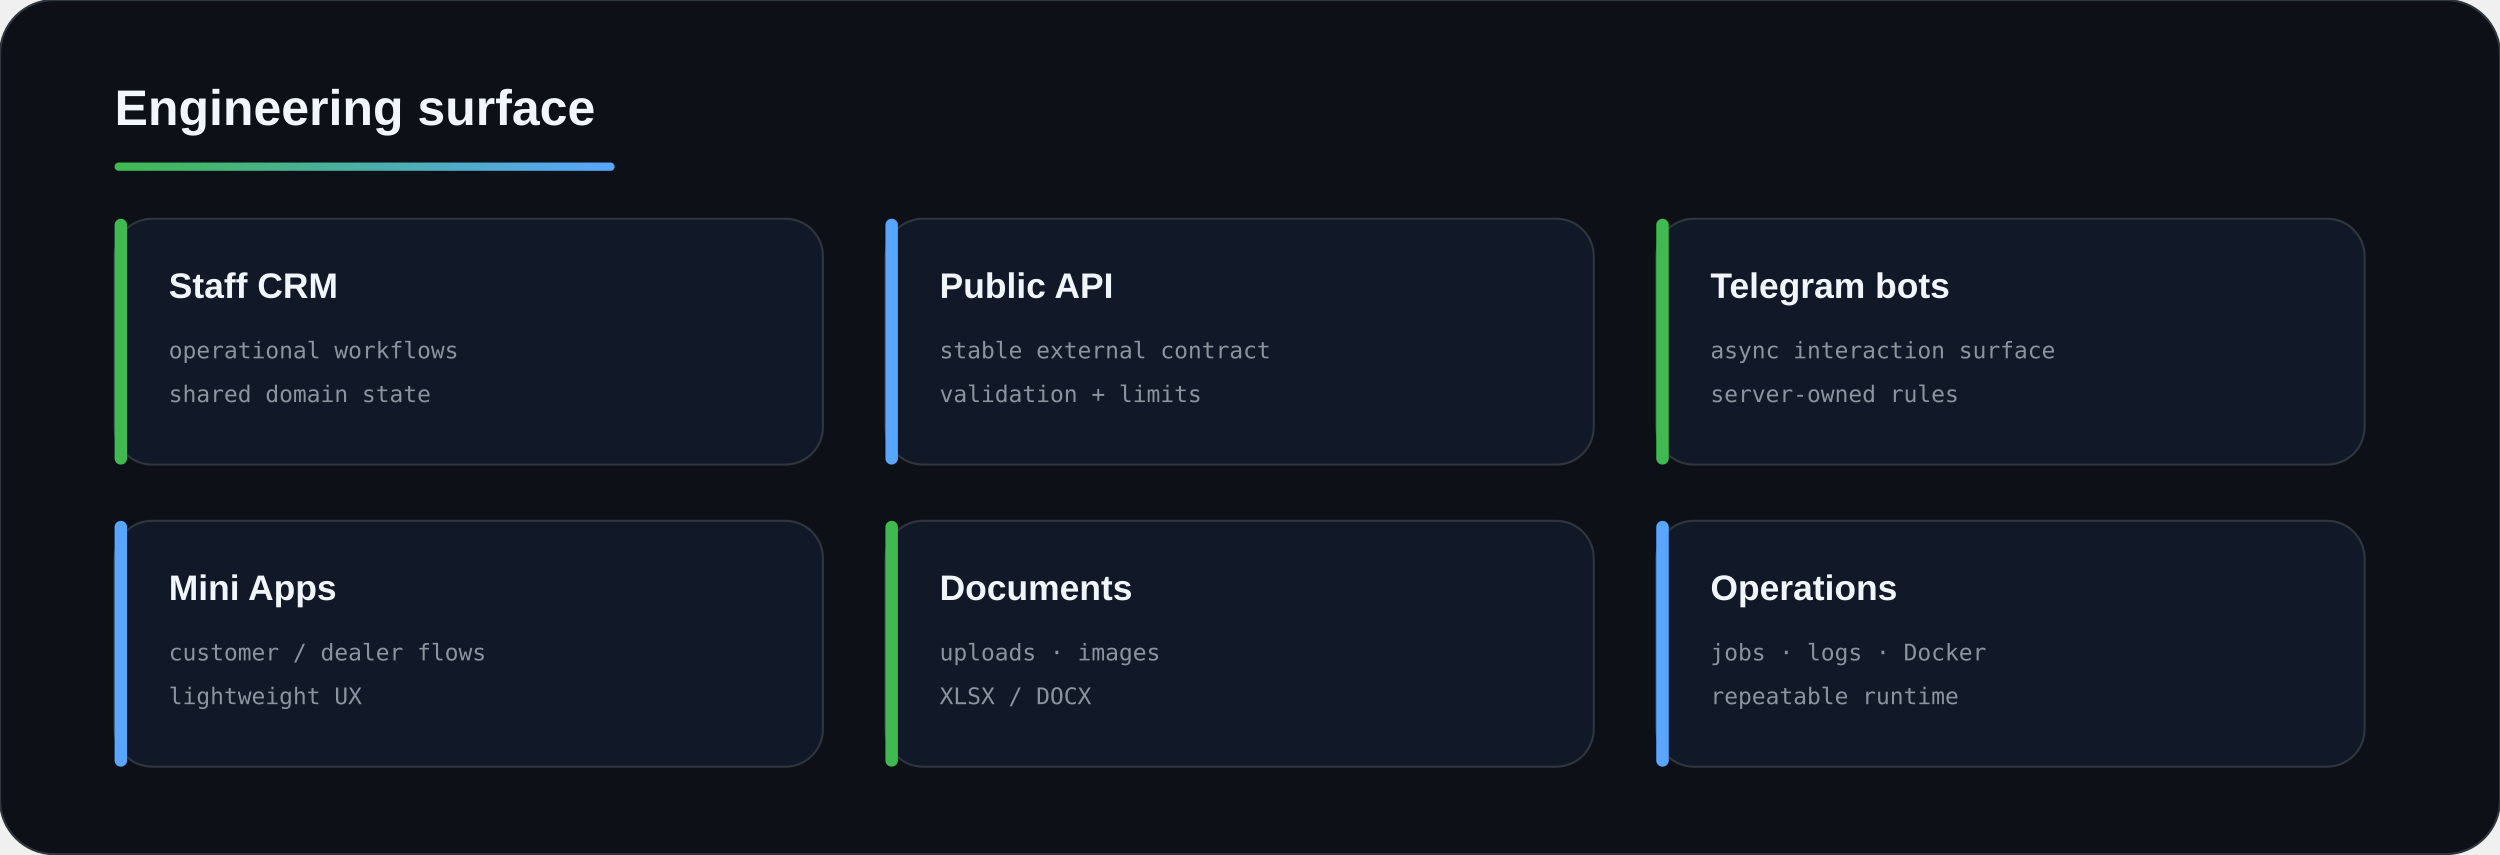
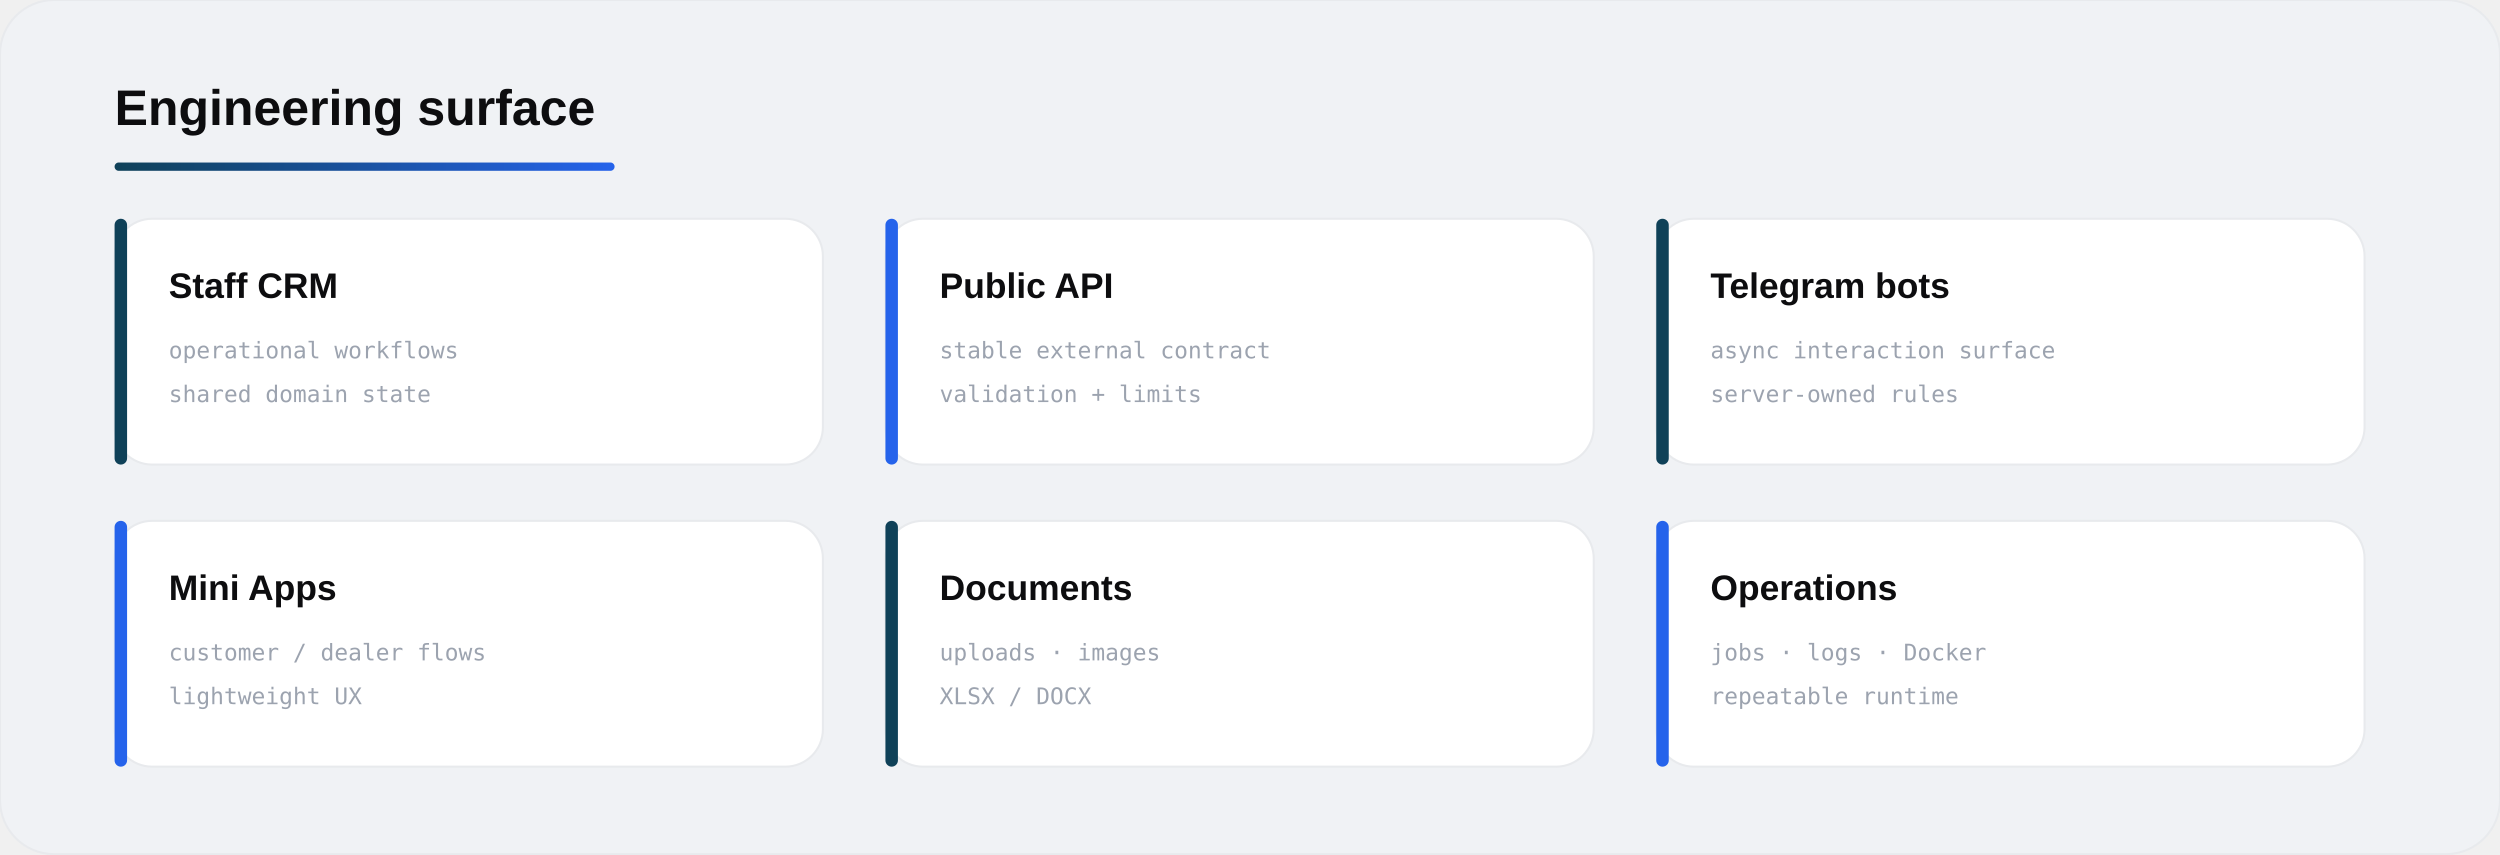
<svg xmlns="http://www.w3.org/2000/svg" width="1200" height="410" viewBox="0 0 1200 410">
  <defs>
    <linearGradient id="g">
-       <stop stop-color="#3fb950" />
-       <stop offset="1" stop-color="#58a6ff" />
+       <stop stop-color="#0F4158" />
+       <stop offset="1" stop-color="#2563eb" />
    </linearGradient>
  </defs>
-   <rect width="1200" height="410" rx="26" fill="#0d1117" stroke="#30363d" />
-   <text x="55" y="60" fill="#f0f6fc" font-family="Arial" font-size="24" font-weight="700">Engineering surface</text>
+   <rect width="1200" height="410" rx="26" fill="#f0f2f5" stroke="#e8eaed" />
+   <text x="55" y="60" fill="#0d0d0f" font-family="Arial" font-size="24" font-weight="700">Engineering surface</text>
  <rect x="55" y="78" width="240" height="4" rx="2" fill="url(#g)" />
  <g transform="translate(55 105)">
-     <rect width="340" height="118" rx="18" fill="#111827" stroke="#30363d" />
-     <rect x="0" y="0" width="6" height="118" rx="3" fill="#3fb950" />
-     <text x="26" y="38" fill="#f0f6fc" font-family="Arial" font-size="17" font-weight="700">Staff CRM</text>
-     <text x="26" y="67" fill="#8b949e" font-family="monospace" font-size="11">operational workflows</text>
-     <text x="26" y="88" fill="#8b949e" font-family="monospace" font-size="11">shared domain state</text>
+     <rect width="340" height="118" rx="18" fill="#ffffff" stroke="#e8eaed" />
+     <rect x="0" y="0" width="6" height="118" rx="3" fill="#0F4158" />
+     <text x="26" y="38" fill="#0d0d0f" font-family="Arial" font-size="17" font-weight="700">Staff CRM</text>
+     <text x="26" y="67" fill="#9ca3af" font-family="monospace" font-size="11">operational workflows</text>
+     <text x="26" y="88" fill="#9ca3af" font-family="monospace" font-size="11">shared domain state</text>
  </g>
  <g transform="translate(425 105)">
-     <rect width="340" height="118" rx="18" fill="#111827" stroke="#30363d" />
-     <rect x="0" y="0" width="6" height="118" rx="3" fill="#58a6ff" />
-     <text x="26" y="38" fill="#f0f6fc" font-family="Arial" font-size="17" font-weight="700">Public API</text>
-     <text x="26" y="67" fill="#8b949e" font-family="monospace" font-size="11">stable external contract</text>
-     <text x="26" y="88" fill="#8b949e" font-family="monospace" font-size="11">validation + limits</text>
+     <rect width="340" height="118" rx="18" fill="#ffffff" stroke="#e8eaed" />
+     <rect x="0" y="0" width="6" height="118" rx="3" fill="#2563eb" />
+     <text x="26" y="38" fill="#0d0d0f" font-family="Arial" font-size="17" font-weight="700">Public API</text>
+     <text x="26" y="67" fill="#9ca3af" font-family="monospace" font-size="11">stable external contract</text>
+     <text x="26" y="88" fill="#9ca3af" font-family="monospace" font-size="11">validation + limits</text>
  </g>
  <g transform="translate(795 105)">
-     <rect width="340" height="118" rx="18" fill="#111827" stroke="#30363d" />
-     <rect x="0" y="0" width="6" height="118" rx="3" fill="#3fb950" />
-     <text x="26" y="38" fill="#f0f6fc" font-family="Arial" font-size="17" font-weight="700">Telegram bots</text>
-     <text x="26" y="67" fill="#8b949e" font-family="monospace" font-size="11">async interaction surface</text>
-     <text x="26" y="88" fill="#8b949e" font-family="monospace" font-size="11">server-owned rules</text>
+     <rect width="340" height="118" rx="18" fill="#ffffff" stroke="#e8eaed" />
+     <rect x="0" y="0" width="6" height="118" rx="3" fill="#0F4158" />
+     <text x="26" y="38" fill="#0d0d0f" font-family="Arial" font-size="17" font-weight="700">Telegram bots</text>
+     <text x="26" y="67" fill="#9ca3af" font-family="monospace" font-size="11">async interaction surface</text>
+     <text x="26" y="88" fill="#9ca3af" font-family="monospace" font-size="11">server-owned rules</text>
  </g>
  <g transform="translate(55 250)">
-     <rect width="340" height="118" rx="18" fill="#111827" stroke="#30363d" />
-     <rect x="0" y="0" width="6" height="118" rx="3" fill="#58a6ff" />
-     <text x="26" y="38" fill="#f0f6fc" font-family="Arial" font-size="17" font-weight="700">Mini Apps</text>
-     <text x="26" y="67" fill="#8b949e" font-family="monospace" font-size="11">customer / dealer flows</text>
-     <text x="26" y="88" fill="#8b949e" font-family="monospace" font-size="11">lightweight UX</text>
+     <rect width="340" height="118" rx="18" fill="#ffffff" stroke="#e8eaed" />
+     <rect x="0" y="0" width="6" height="118" rx="3" fill="#2563eb" />
+     <text x="26" y="38" fill="#0d0d0f" font-family="Arial" font-size="17" font-weight="700">Mini Apps</text>
+     <text x="26" y="67" fill="#9ca3af" font-family="monospace" font-size="11">customer / dealer flows</text>
+     <text x="26" y="88" fill="#9ca3af" font-family="monospace" font-size="11">lightweight UX</text>
  </g>
  <g transform="translate(425 250)">
-     <rect width="340" height="118" rx="18" fill="#111827" stroke="#30363d" />
-     <rect x="0" y="0" width="6" height="118" rx="3" fill="#3fb950" />
-     <text x="26" y="38" fill="#f0f6fc" font-family="Arial" font-size="17" font-weight="700">Documents</text>
-     <text x="26" y="67" fill="#8b949e" font-family="monospace" font-size="11">uploads · images</text>
-     <text x="26" y="88" fill="#8b949e" font-family="monospace" font-size="11">XLSX / DOCX</text>
+     <rect width="340" height="118" rx="18" fill="#ffffff" stroke="#e8eaed" />
+     <rect x="0" y="0" width="6" height="118" rx="3" fill="#0F4158" />
+     <text x="26" y="38" fill="#0d0d0f" font-family="Arial" font-size="17" font-weight="700">Documents</text>
+     <text x="26" y="67" fill="#9ca3af" font-family="monospace" font-size="11">uploads · images</text>
+     <text x="26" y="88" fill="#9ca3af" font-family="monospace" font-size="11">XLSX / DOCX</text>
  </g>
  <g transform="translate(795 250)">
-     <rect width="340" height="118" rx="18" fill="#111827" stroke="#30363d" />
-     <rect x="0" y="0" width="6" height="118" rx="3" fill="#58a6ff" />
-     <text x="26" y="38" fill="#f0f6fc" font-family="Arial" font-size="17" font-weight="700">Operations</text>
-     <text x="26" y="67" fill="#8b949e" font-family="monospace" font-size="11">jobs · logs · Docker</text>
-     <text x="26" y="88" fill="#8b949e" font-family="monospace" font-size="11">repeatable runtime</text>
+     <rect width="340" height="118" rx="18" fill="#ffffff" stroke="#e8eaed" />
+     <rect x="0" y="0" width="6" height="118" rx="3" fill="#2563eb" />
+     <text x="26" y="38" fill="#0d0d0f" font-family="Arial" font-size="17" font-weight="700">Operations</text>
+     <text x="26" y="67" fill="#9ca3af" font-family="monospace" font-size="11">jobs · logs · Docker</text>
+     <text x="26" y="88" fill="#9ca3af" font-family="monospace" font-size="11">repeatable runtime</text>
  </g>
</svg>
